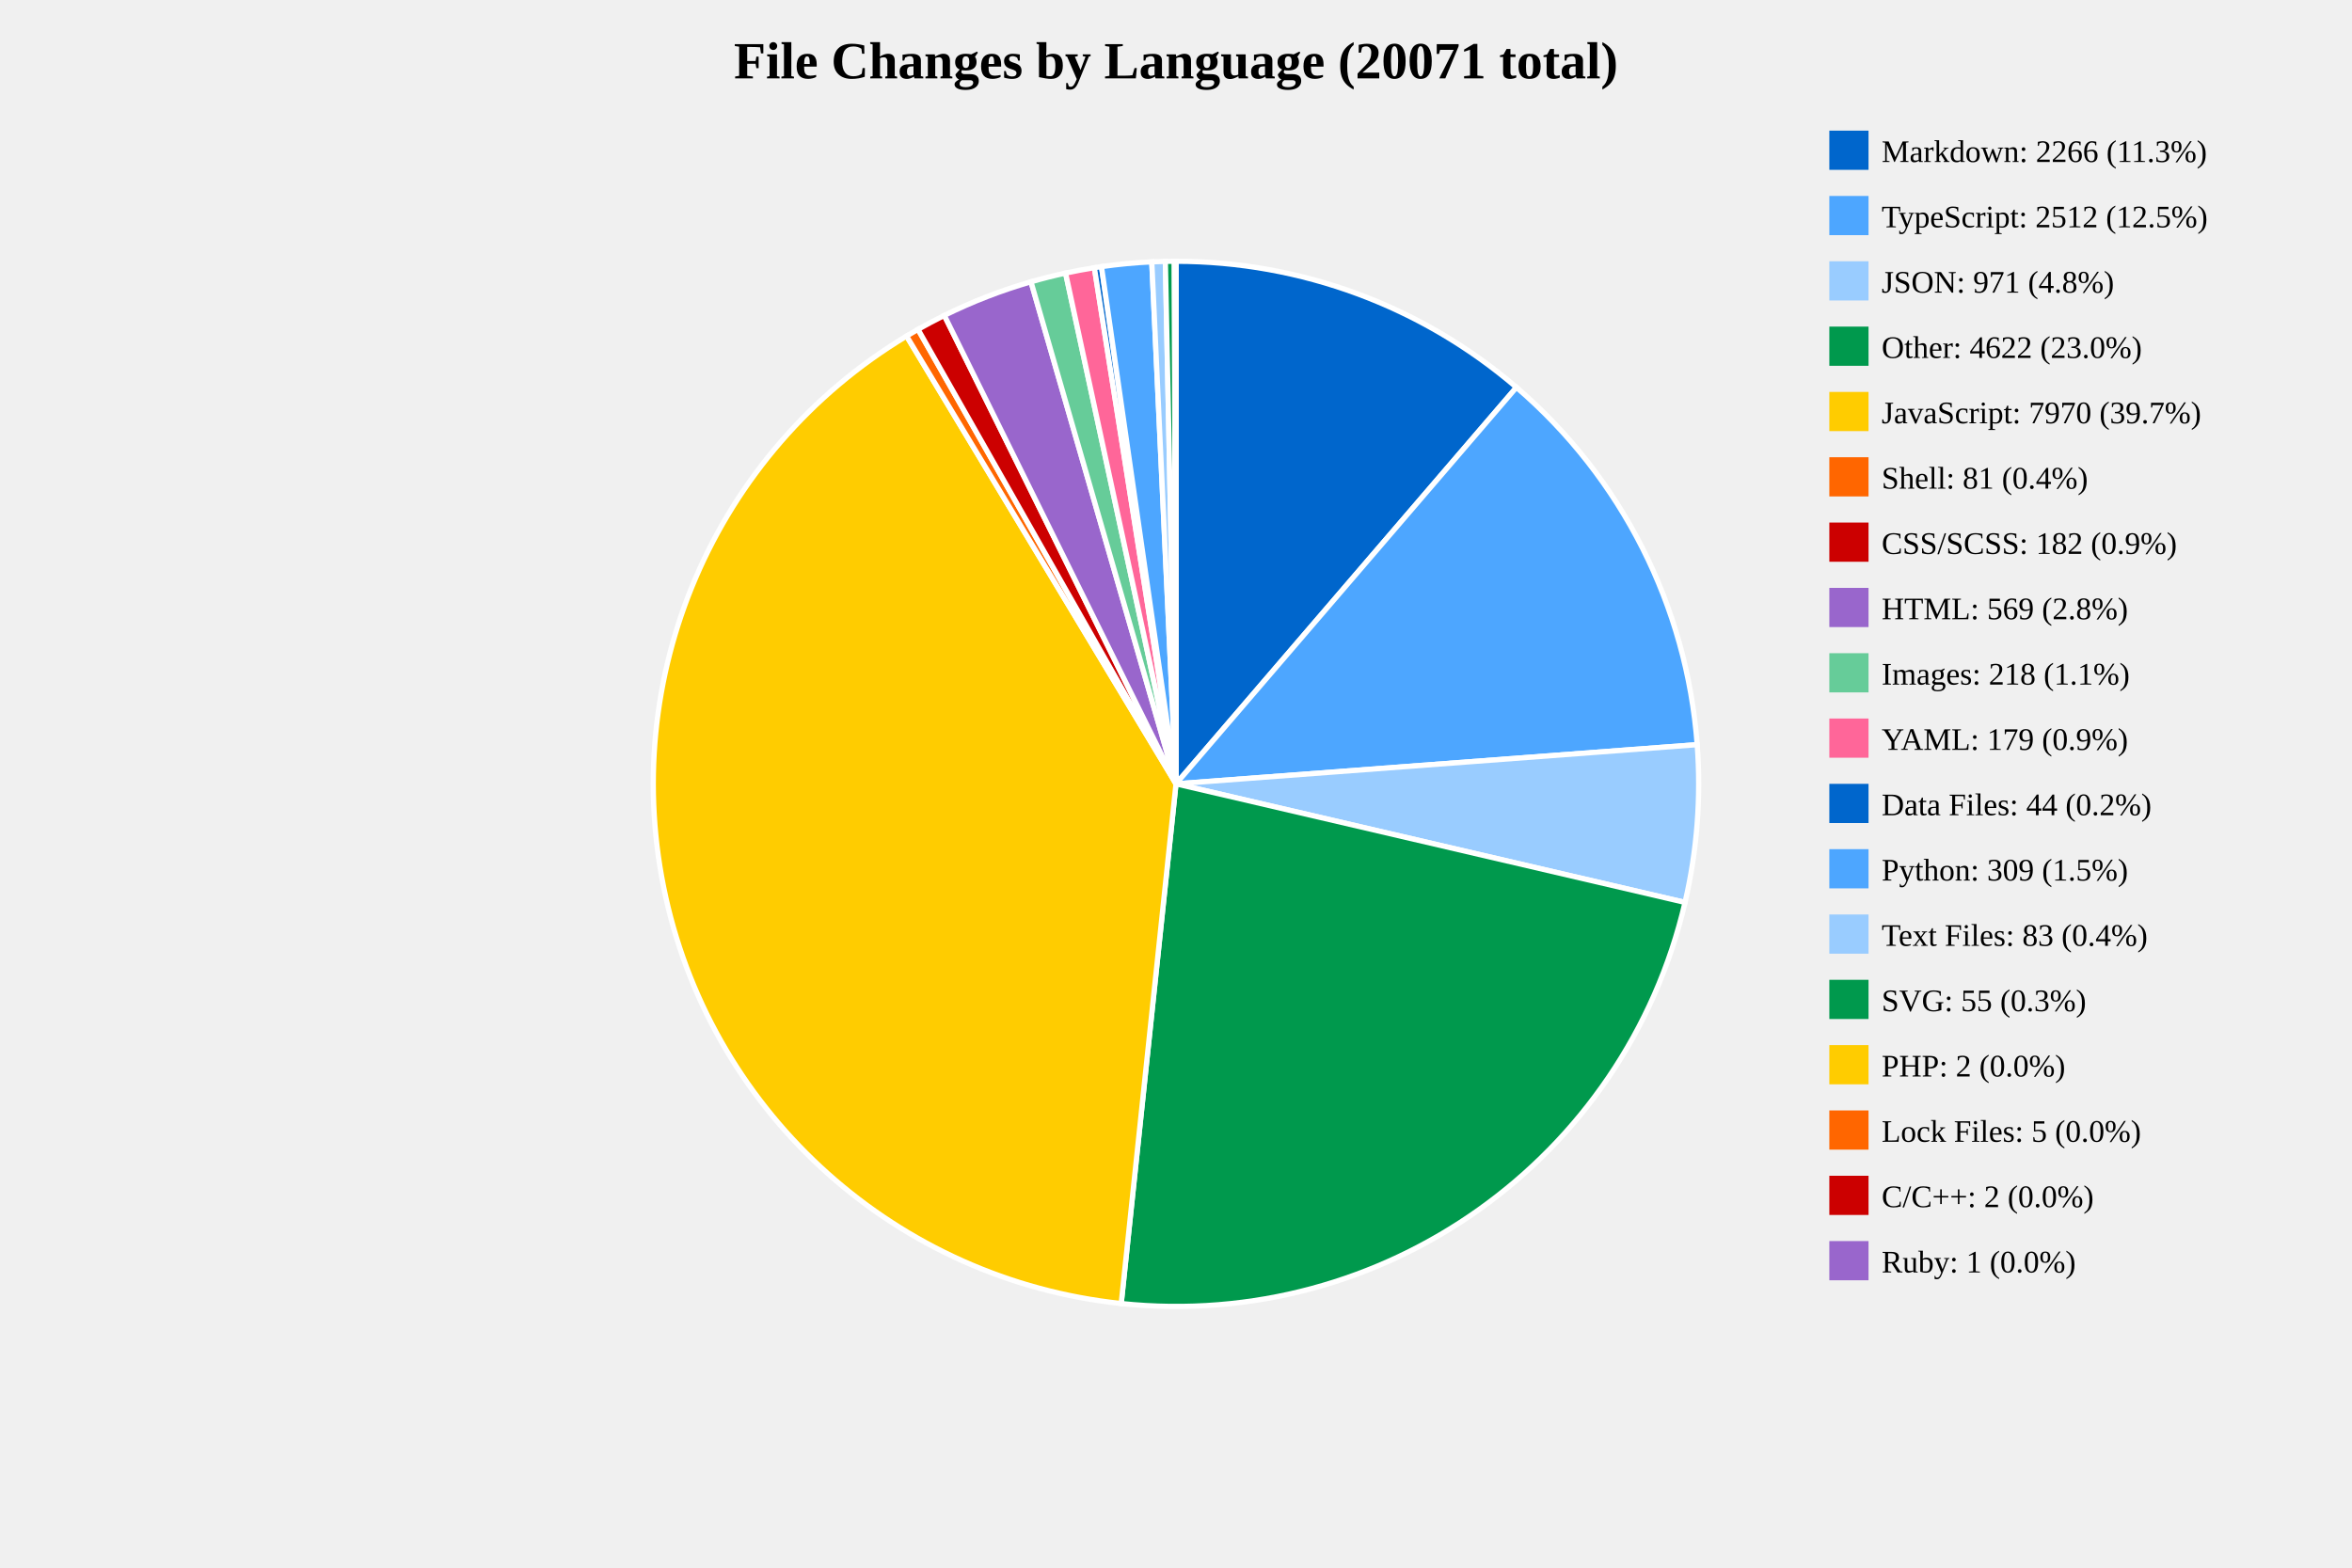
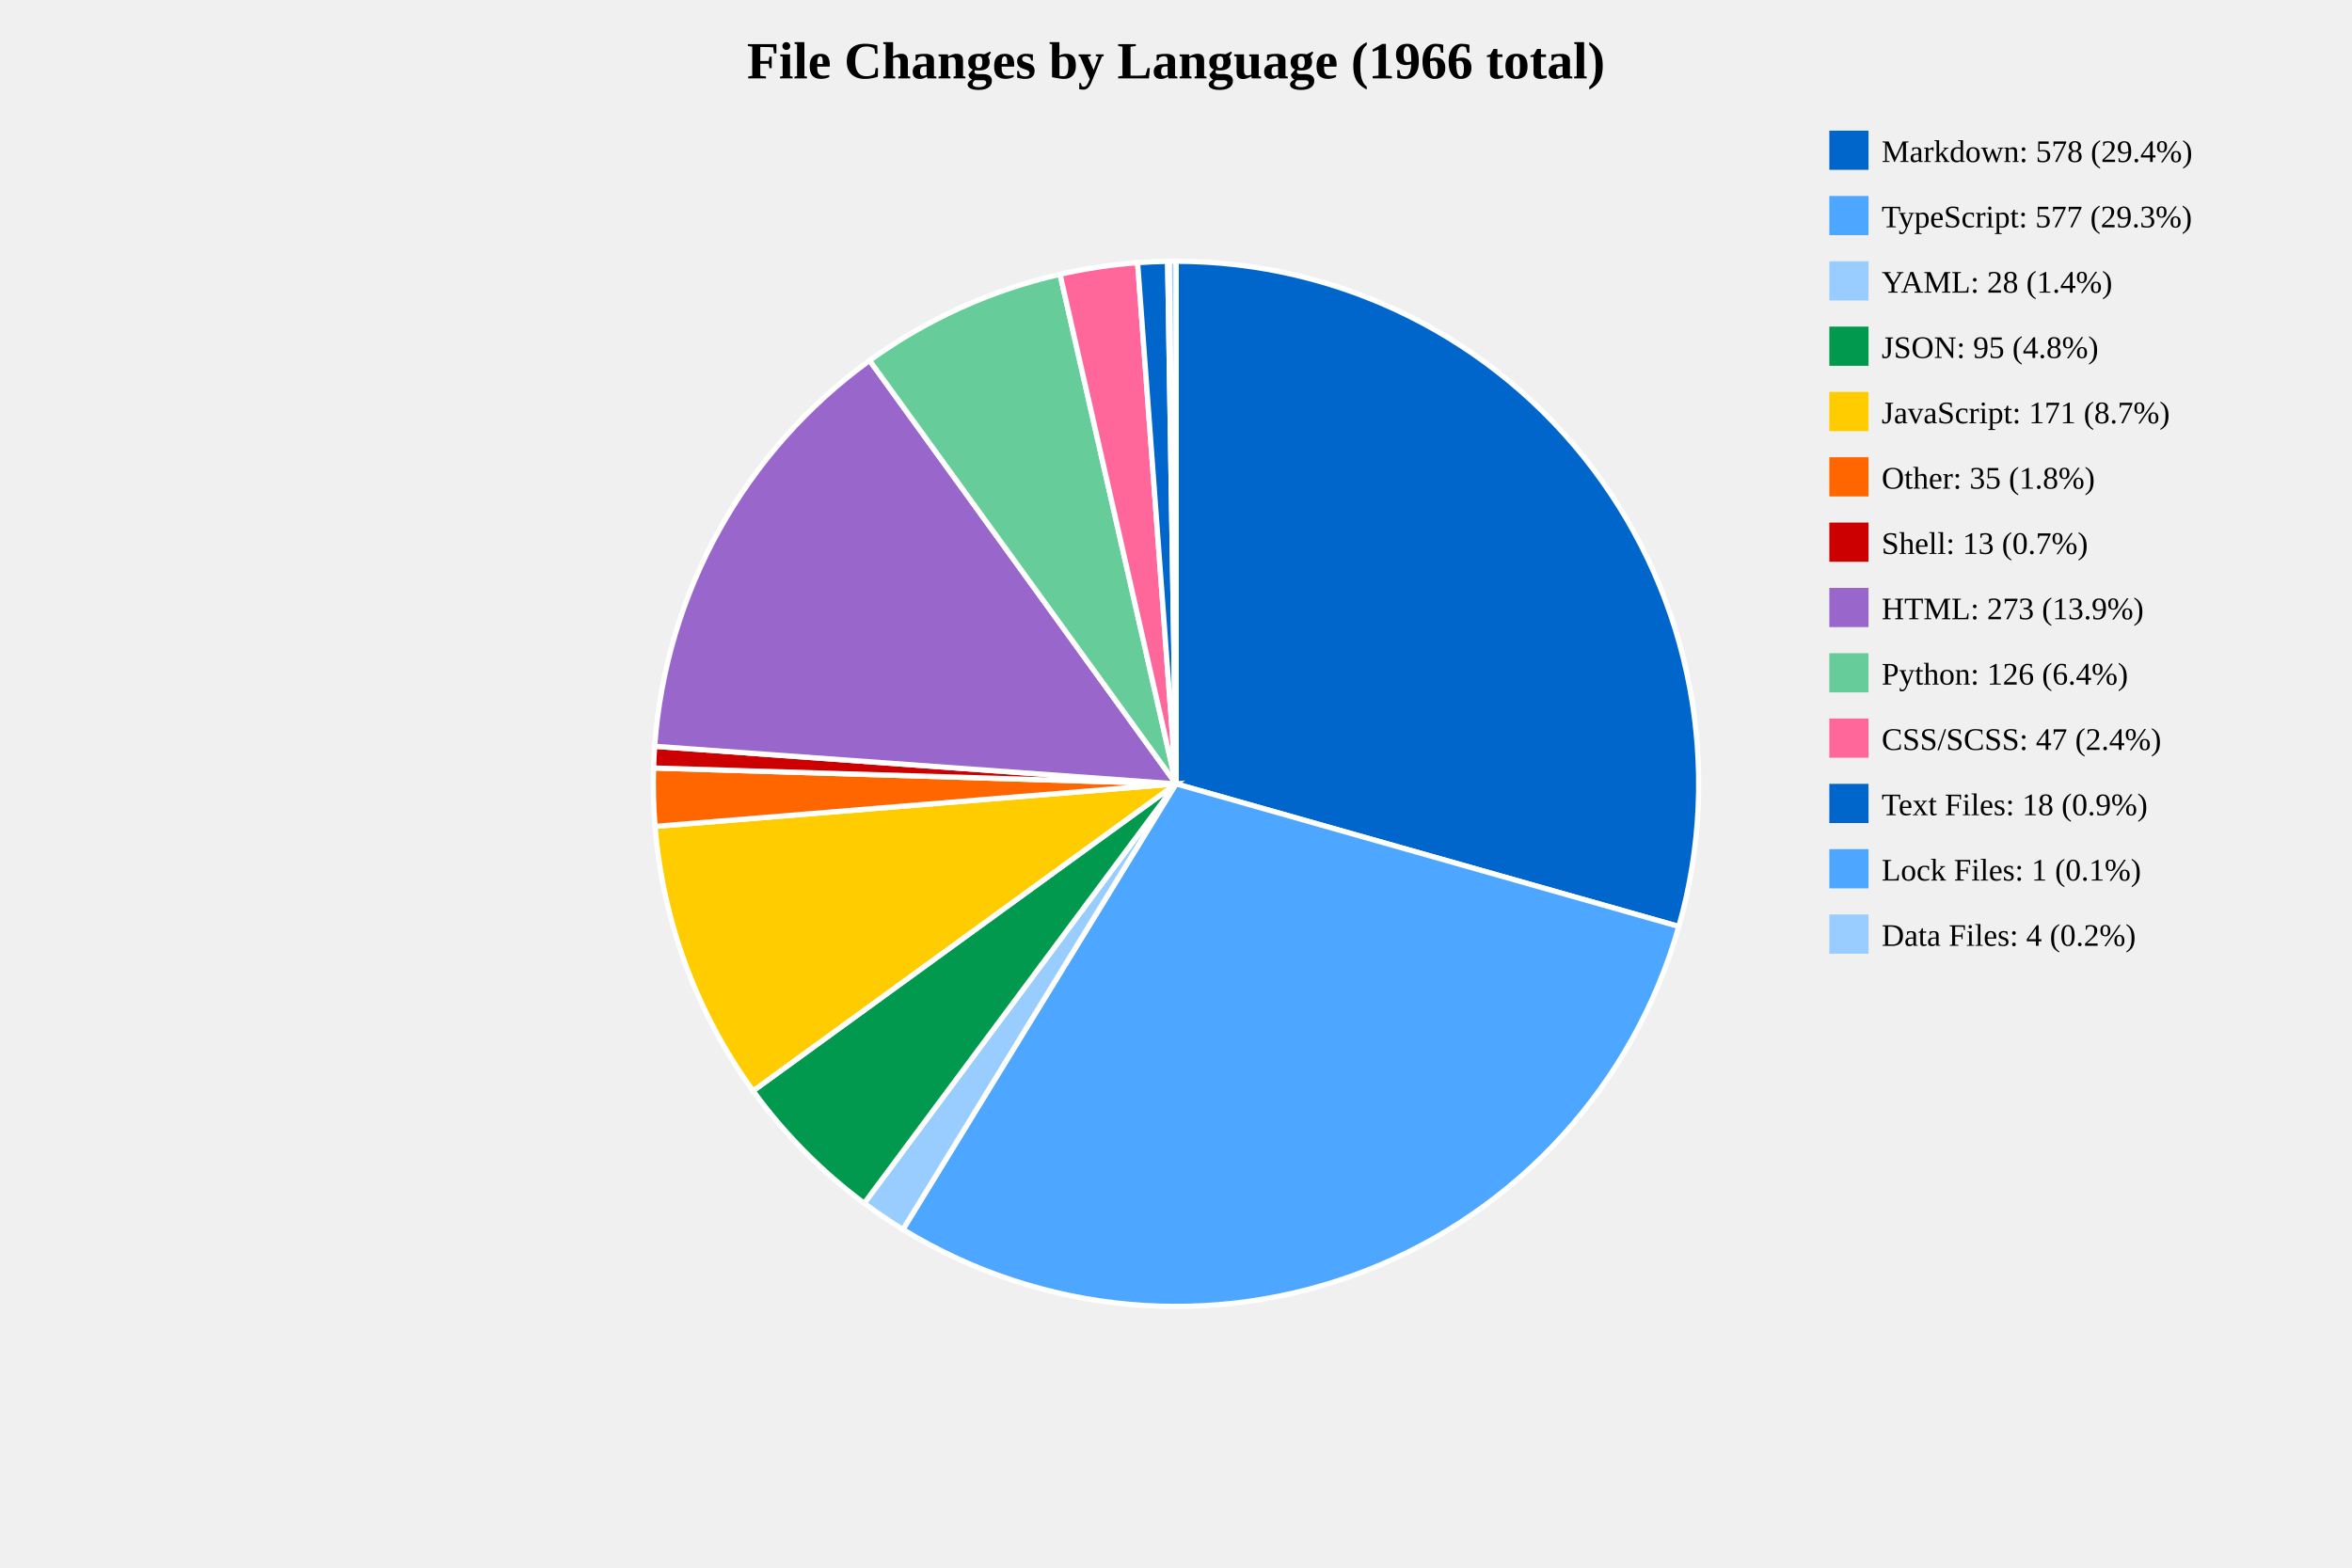
<svg xmlns="http://www.w3.org/2000/svg" width="900" height="600">
-   <text x="450.0" y="30" text-anchor="middle" font-size="20" font-weight="bold">File Changes by Language (20071 total)</text>
-   <path d="M 450.0,300.0 L 450.0,100.0 A 200.0,200.0 0 0,1 580.271,148.245 Z" fill="#0066cc" stroke="white" stroke-width="2" />
+   <text x="450.0" y="30" text-anchor="middle" font-size="20" font-weight="bold">File Changes by Language (1966 total)</text>
+   <path d="M 450.0,300.0 L 450.0,100.0 A 200.0,200.0 0 0,1 642.406,354.588 Z" fill="#0066cc" stroke="white" stroke-width="2" />
  <rect x="700" y="50" width="15" height="15" fill="#0066cc" />
-   <text x="720" y="62" font-size="12">Markdown: 2266 (11.3%)</text>
-   <path d="M 450.0,300.0 L 580.271,148.245 A 200.0,200.0 0 0,1 649.437,285.003 Z" fill="#4da6ff" stroke="white" stroke-width="2" />
+   <text x="720" y="62" font-size="12">Markdown: 578 (29.4%)</text>
+   <path d="M 450.0,300.0 L 642.406,354.588 A 200.0,200.0 0 0,1 345.514,470.536 Z" fill="#4da6ff" stroke="white" stroke-width="2" />
  <rect x="700" y="75" width="15" height="15" fill="#4da6ff" />
-   <text x="720" y="87" font-size="12">TypeScript: 2512 (12.5%)</text>
-   <path d="M 450.0,300.0 L 649.437,285.003 A 200.0,200.0 0 0,1 644.783,345.384 Z" fill="#99ccff" stroke="white" stroke-width="2" />
+   <text x="720" y="87" font-size="12">TypeScript: 577 (29.3%)</text>
+   <path d="M 450.0,300.0 L 345.514,470.536 A 200.0,200.0 0 0,1 330.692,460.516 Z" fill="#99ccff" stroke="white" stroke-width="2" />
  <rect x="700" y="100" width="15" height="15" fill="#99ccff" />
-   <text x="720" y="112" font-size="12">JSON: 971 (4.8%)</text>
-   <path d="M 450.0,300.0 L 644.783,345.384 A 200.0,200.0 0 0,1 429.033,498.898 Z" fill="#00994d" stroke="white" stroke-width="2" />
+   <text x="720" y="112" font-size="12">YAML: 28 (1.4%)</text>
+   <path d="M 450.0,300.0 L 330.692,460.516 A 200.0,200.0 0 0,1 288.159,417.505 Z" fill="#00994d" stroke="white" stroke-width="2" />
  <rect x="700" y="125" width="15" height="15" fill="#00994d" />
-   <text x="720" y="137" font-size="12">Other: 4622 (23.0%)</text>
-   <path d="M 450.0,300.0 L 429.033,498.898 A 200.0,200.0 0 0,1 346.903,128.62 Z" fill="#ffcc00" stroke="white" stroke-width="2" />
+   <text x="720" y="137" font-size="12">JSON: 95 (4.8%)</text>
+   <path d="M 450.0,300.0 L 288.159,417.505 A 200.0,200.0 0 0,1 250.664,316.281 Z" fill="#ffcc00" stroke="white" stroke-width="2" />
  <rect x="700" y="150" width="15" height="15" fill="#ffcc00" />
-   <text x="720" y="162" font-size="12">JavaScript: 7970 (39.7%)</text>
-   <path d="M 450.0,300.0 L 346.903,128.62 A 200.0,200.0 0 0,1 351.281,126.061 Z" fill="#ff6600" stroke="white" stroke-width="2" />
+   <text x="720" y="162" font-size="12">JavaScript: 171 (8.7%)</text>
+   <path d="M 450.0,300.0 L 250.664,316.281 A 200.0,200.0 0 0,1 250.092,293.929 Z" fill="#ff6600" stroke="white" stroke-width="2" />
  <rect x="700" y="175" width="15" height="15" fill="#ff6600" />
-   <text x="720" y="187" font-size="12">Shell: 81 (0.4%)</text>
-   <path d="M 450.0,300.0 L 351.281,126.061 A 200.0,200.0 0 0,1 361.346,120.722 Z" fill="#cc0000" stroke="white" stroke-width="2" />
+   <text x="720" y="187" font-size="12">Other: 35 (1.8%)</text>
+   <path d="M 450.0,300.0 L 250.092,293.929 A 200.0,200.0 0 0,1 250.517,285.631 Z" fill="#cc0000" stroke="white" stroke-width="2" />
  <rect x="700" y="200" width="15" height="15" fill="#cc0000" />
-   <text x="720" y="212" font-size="12">CSS/SCSS: 182 (0.9%)</text>
-   <path d="M 450.0,300.0 L 361.346,120.722 A 200.0,200.0 0 0,1 394.514,107.851 Z" fill="#9966cc" stroke="white" stroke-width="2" />
+   <text x="720" y="212" font-size="12">Shell: 13 (0.7%)</text>
+   <path d="M 450.0,300.0 L 250.517,285.631 A 200.0,200.0 0 0,1 332.753,137.971 Z" fill="#9966cc" stroke="white" stroke-width="2" />
  <rect x="700" y="225" width="15" height="15" fill="#9966cc" />
-   <text x="720" y="237" font-size="12">HTML: 569 (2.8%)</text>
-   <path d="M 450.0,300.0 L 394.514,107.851 A 200.0,200.0 0 0,1 407.746,104.514 Z" fill="#66cc99" stroke="white" stroke-width="2" />
+   <text x="720" y="237" font-size="12">HTML: 273 (13.9%)</text>
+   <path d="M 450.0,300.0 L 332.753,137.971 A 200.0,200.0 0 0,1 405.629,104.984 Z" fill="#66cc99" stroke="white" stroke-width="2" />
  <rect x="700" y="250" width="15" height="15" fill="#66cc99" />
-   <text x="720" y="262" font-size="12">Images: 218 (1.1%)</text>
-   <path d="M 450.0,300.0 L 407.746,104.514 A 200.0,200.0 0 0,1 418.761,102.455 Z" fill="#ff6699" stroke="white" stroke-width="2" />
+   <text x="720" y="262" font-size="12">Python: 126 (6.4%)</text>
+   <path d="M 450.0,300.0 L 405.629,104.984 A 200.0,200.0 0 0,1 435.312,100.54 Z" fill="#ff6699" stroke="white" stroke-width="2" />
  <rect x="700" y="275" width="15" height="15" fill="#ff6699" />
-   <text x="720" y="287" font-size="12">YAML: 179 (0.9%)</text>
-   <path d="M 450.0,300.0 L 418.761,102.455 A 200.0,200.0 0 0,1 421.485,102.043 Z" fill="#0066cc" stroke="white" stroke-width="2" />
+   <text x="720" y="287" font-size="12">CSS/SCSS: 47 (2.4%)</text>
+   <path d="M 450.0,300.0 L 435.312,100.54 A 200.0,200.0 0 0,1 446.804,100.026 Z" fill="#0066cc" stroke="white" stroke-width="2" />
  <rect x="700" y="300" width="15" height="15" fill="#0066cc" />
-   <text x="720" y="312" font-size="12">Data Files: 44 (0.2%)</text>
-   <path d="M 450.0,300.0 L 421.485,102.043 A 200.0,200.0 0 0,1 440.737,100.215 Z" fill="#4da6ff" stroke="white" stroke-width="2" />
+   <text x="720" y="312" font-size="12">Text Files: 18 (0.9%)</text>
+   <path d="M 450.0,300.0 L 446.804,100.026 A 200.0,200.0 0 0,1 447.443,100.016 Z" fill="#4da6ff" stroke="white" stroke-width="2" />
  <rect x="700" y="325" width="15" height="15" fill="#4da6ff" />
-   <text x="720" y="337" font-size="12">Python: 309 (1.5%)</text>
-   <path d="M 450.0,300.0 L 440.737,100.215 A 200.0,200.0 0 0,1 445.931,100.041 Z" fill="#99ccff" stroke="white" stroke-width="2" />
+   <text x="720" y="337" font-size="12">Lock Files: 1 (0.1%)</text>
+   <path d="M 450.0,300.0 L 447.443,100.016 A 200.0,200.0 0 0,1 450,100.0 Z" fill="#99ccff" stroke="white" stroke-width="2" />
  <rect x="700" y="350" width="15" height="15" fill="#99ccff" />
-   <text x="720" y="362" font-size="12">Text Files: 83 (0.4%)</text>
-   <path d="M 450.0,300.0 L 445.931,100.041 A 200.0,200.0 0 0,1 449.374,100.001 Z" fill="#00994d" stroke="white" stroke-width="2" />
-   <rect x="700" y="375" width="15" height="15" fill="#00994d" />
-   <text x="720" y="387" font-size="12">SVG: 55 (0.3%)</text>
-   <path d="M 450.0,300.0 L 449.374,100.001 A 200.0,200.0 0 0,1 449.499,100.001 Z" fill="#ffcc00" stroke="white" stroke-width="2" />
-   <rect x="700" y="400" width="15" height="15" fill="#ffcc00" />
-   <text x="720" y="412" font-size="12">PHP: 2 (0.0%)</text>
-   <path d="M 450.0,300.0 L 449.499,100.001 A 200.0,200.0 0 0,1 449.812,100 Z" fill="#ff6600" stroke="white" stroke-width="2" />
-   <rect x="700" y="425" width="15" height="15" fill="#ff6600" />
-   <text x="720" y="437" font-size="12">Lock Files: 5 (0.0%)</text>
-   <path d="M 450.0,300.0 L 449.812,100 A 200.0,200.0 0 0,1 449.937,100 Z" fill="#cc0000" stroke="white" stroke-width="2" />
-   <rect x="700" y="450" width="15" height="15" fill="#cc0000" />
-   <text x="720" y="462" font-size="12">C/C++: 2 (0.0%)</text>
-   <path d="M 450.0,300.0 L 449.937,100 A 200.0,200.0 0 0,1 450,100.0 Z" fill="#9966cc" stroke="white" stroke-width="2" />
-   <rect x="700" y="475" width="15" height="15" fill="#9966cc" />
-   <text x="720" y="487" font-size="12">Ruby: 1 (0.0%)</text>
+   <text x="720" y="362" font-size="12">Data Files: 4 (0.2%)</text>
</svg>
